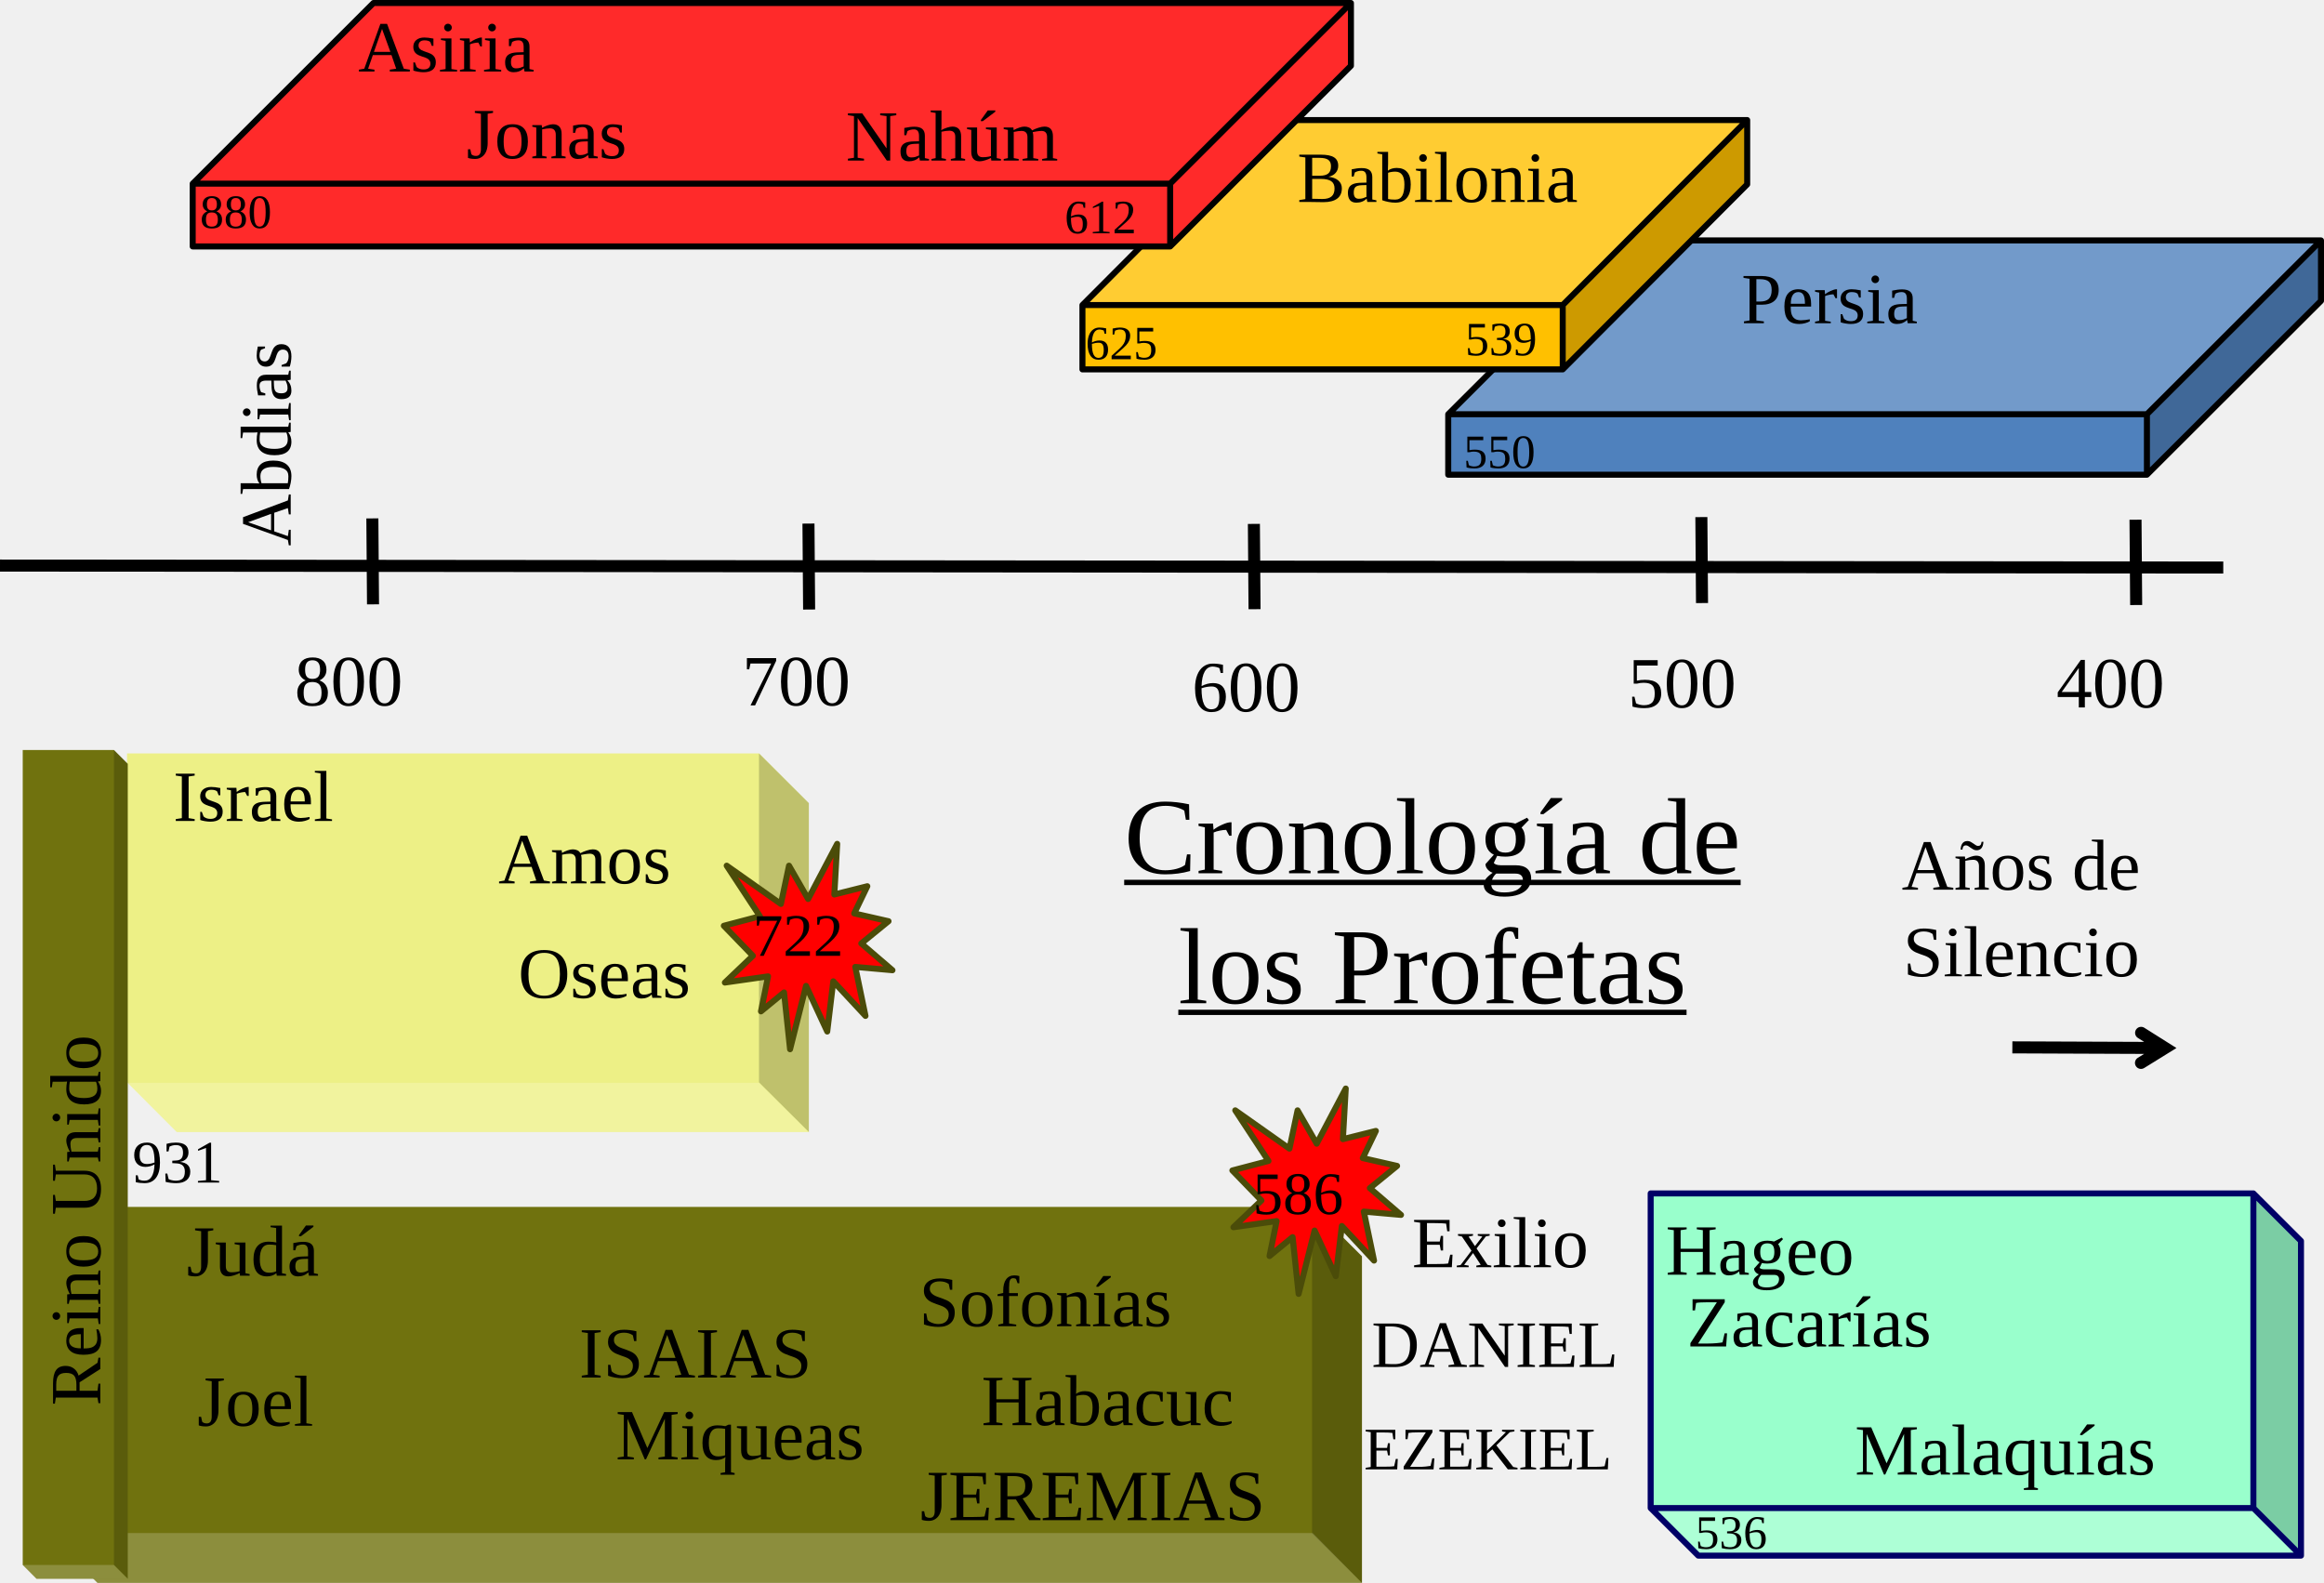
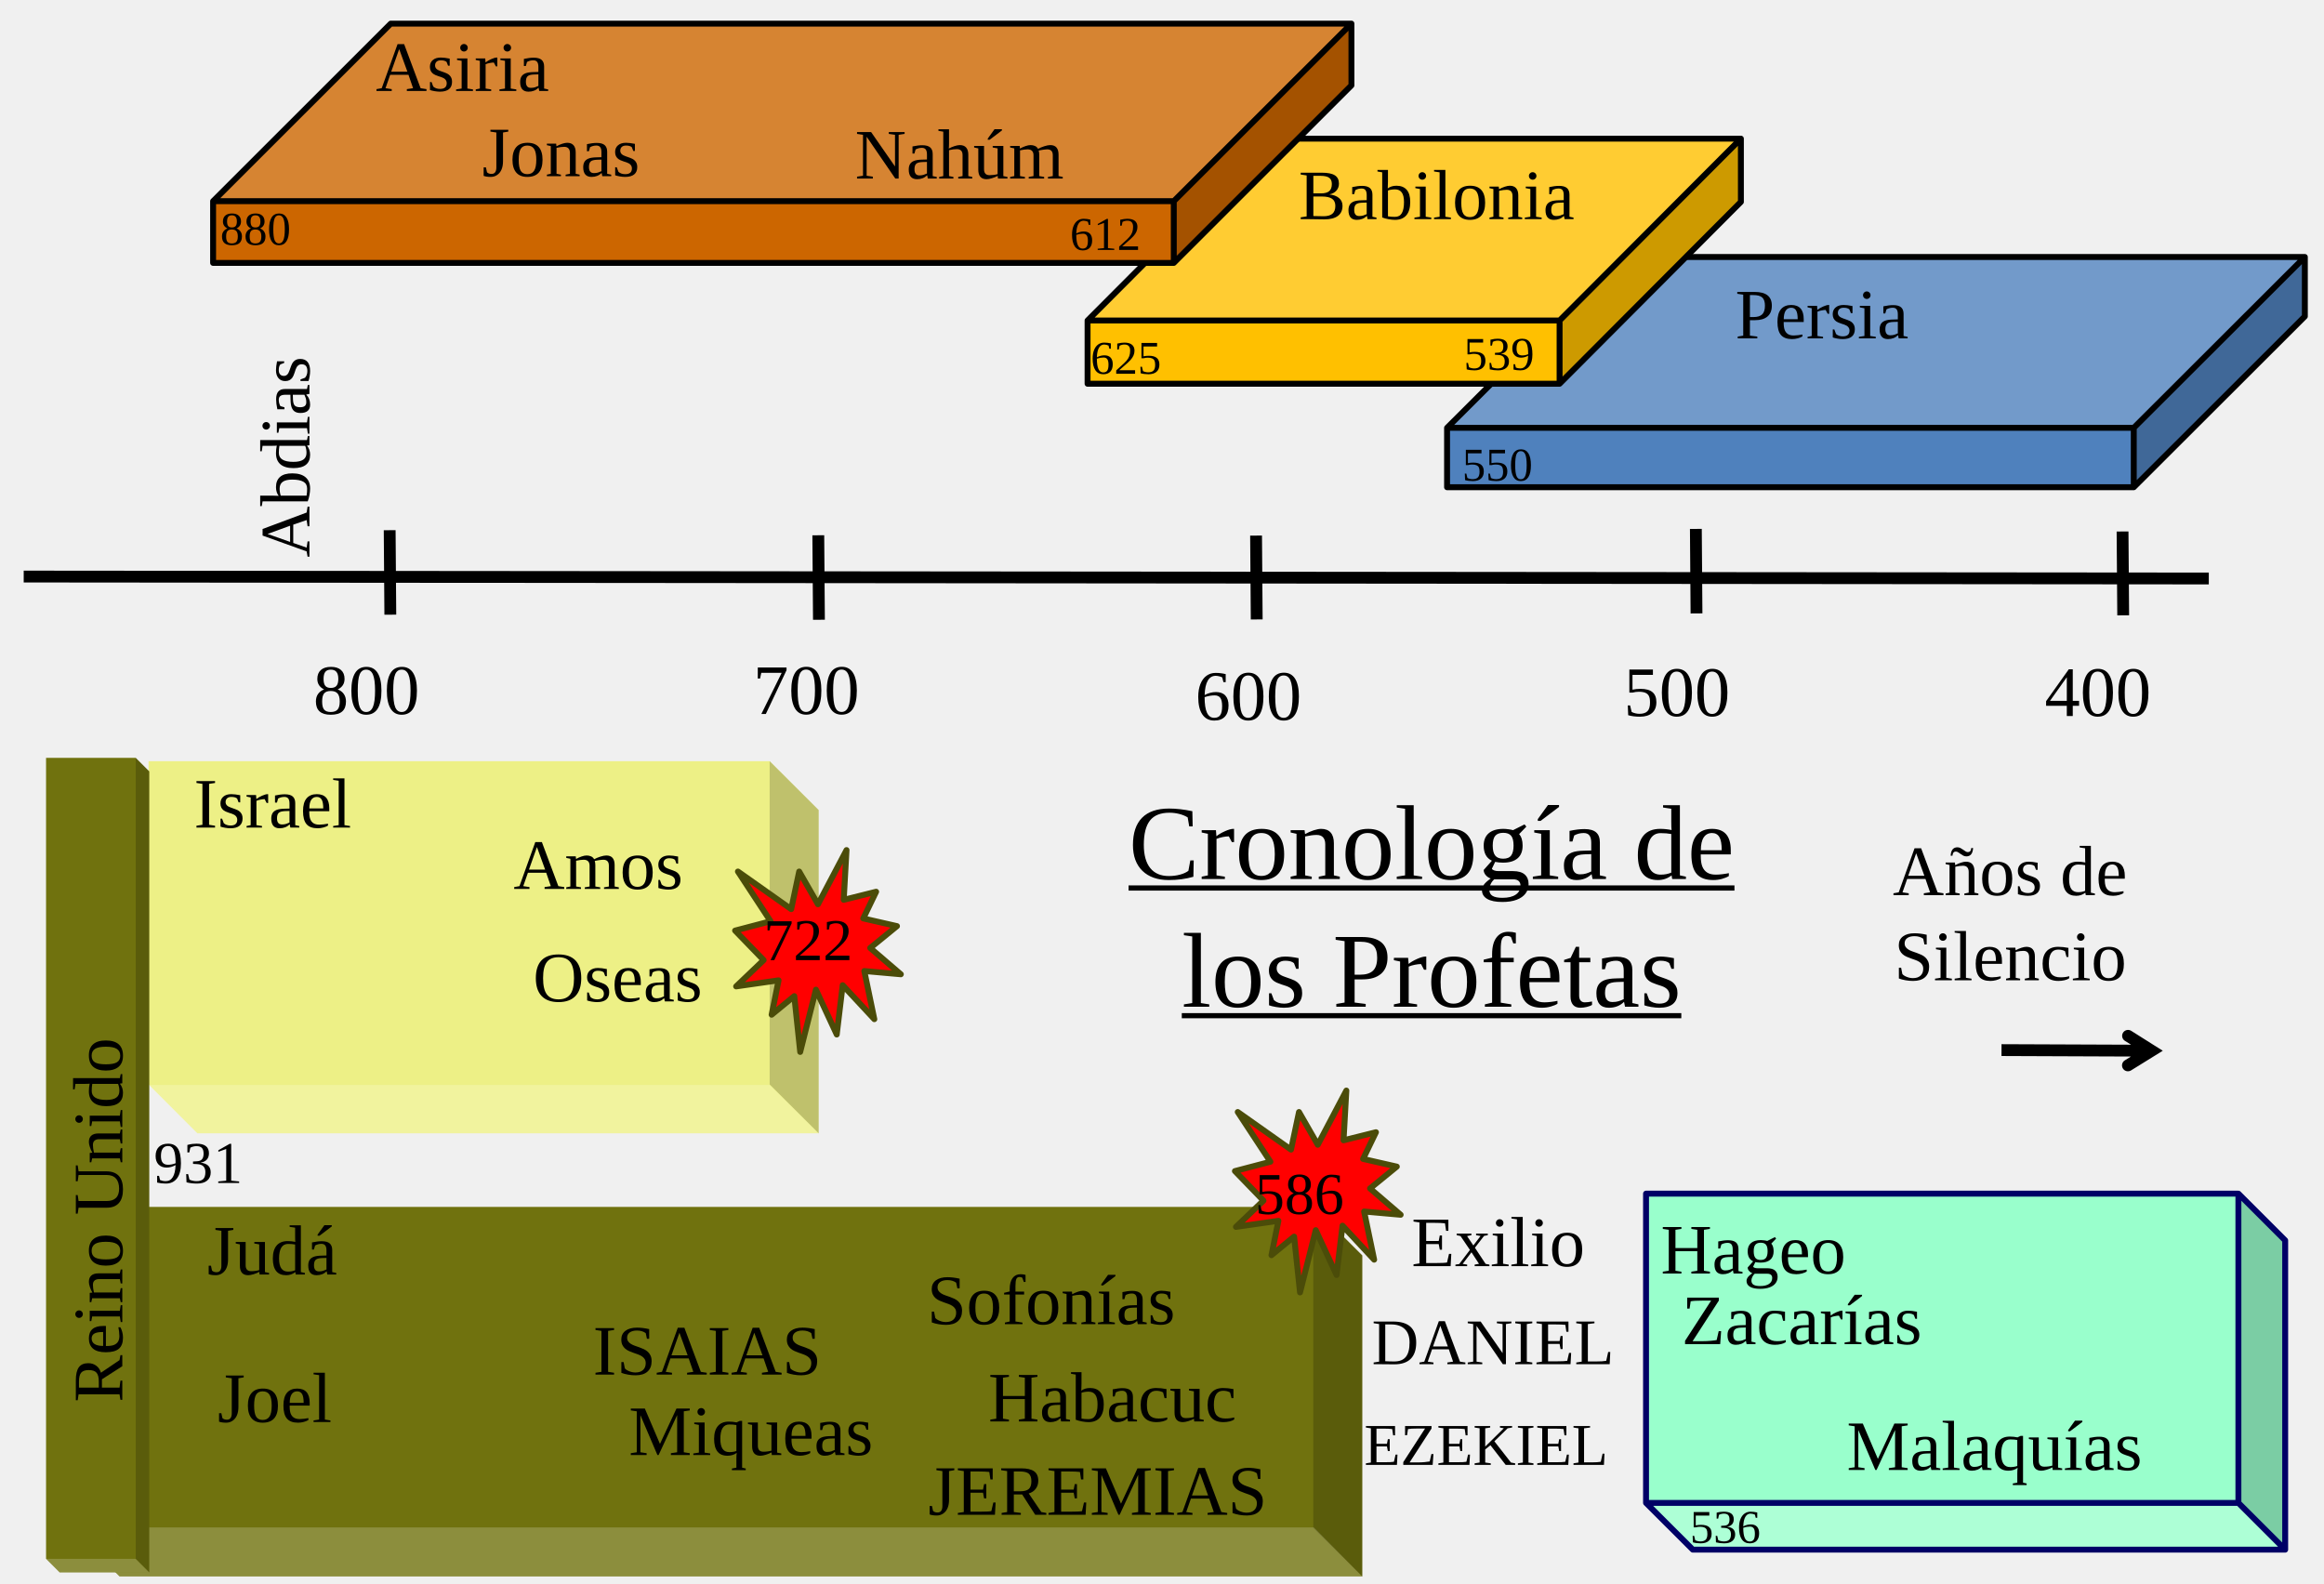
- <svg xmlns="http://www.w3.org/2000/svg" width="1292.65" height="880.5" viewBox="0 0 937.024 638.261" version="1.1" id="svg5" xml:space="preserve">
+ <svg xmlns="http://www.w3.org/2000/svg" width="1315.234" height="896.348" viewBox="0 0 953.394 649.75" version="1.1" id="svg5" xml:space="preserve">
  <defs id="defs2">
    <clipPath id="clip0">
      <rect x="1562" y="1155" width="1183" height="550" id="rect472" />
    </clipPath>
    <clipPath id="clip0-3">
      <rect x="1805" y="1764" width="252" height="202" id="rect494" />
    </clipPath>
    <clipPath id="clip0-8">
      <rect x="1819" y="1691" width="271" height="325" id="rect517" />
    </clipPath>
    <clipPath id="clip0-0">
      <rect x="1049" y="1379" width="252" height="197" id="rect546" />
    </clipPath>
    <clipPath id="clip0-2">
      <rect x="1058" y="1310" width="271" height="330" id="rect569" />
    </clipPath>
    <clipPath id="clip0-4">
      <rect x="3190" y="838" width="22" height="147" id="rect598" />
    </clipPath>
    <clipPath id="clip0-83">
      <rect x="2525" y="829" width="23" height="147" id="rect627" />
    </clipPath>
    <clipPath id="clip0-9">
      <rect x="1860" y="834" width="23" height="146" id="rect656" />
    </clipPath>
    <clipPath id="clip0-05">
      <rect x="1182" y="838" width="23" height="147" id="rect685" />
    </clipPath>
    <clipPath id="clip0-22">
      <rect x="517" y="838" width="28" height="147" id="rect714" />
    </clipPath>
    <clipPath id="clip0-7">
      <rect x="270" y="495" width="238" height="449" id="rect743" />
    </clipPath>
    <clipPath id="clip0-37">
      <rect x="3006" y="1562" width="321" height="138" id="rect766" />
    </clipPath>
    <clipPath id="clip0-90">
      <rect x="2745" y="1251" width="568" height="371" id="rect795" />
    </clipPath>
    <clipPath id="clip0-23">
      <rect x="2708" y="2135" width="596" height="234" id="rect817" />
    </clipPath>
    <clipPath id="clip0-99">
      <rect x="2447" y="1943" width="509" height="238" id="rect840" />
    </clipPath>
    <clipPath id="clip0-70">
      <rect x="2415" y="1824" width="426" height="238" id="rect863" />
    </clipPath>
    <clipPath id="clip0-39">
      <rect x="2497" y="2291" width="202" height="161" id="rect886" />
    </clipPath>
    <clipPath id="clip0-86">
      <rect x="1970" y="2149" width="495" height="197" id="rect909" />
    </clipPath>
    <clipPath id="clip0-5">
      <rect x="1980" y="1989" width="499" height="215" id="rect932" />
    </clipPath>
    <clipPath id="clip0-76">
      <rect x="2039" y="1824" width="403" height="233" id="rect955" />
    </clipPath>
    <clipPath id="clip0-27">
      <rect x="1292" y="2200" width="665" height="238" id="rect978" />
    </clipPath>
    <clipPath id="clip0-03">
      <rect x="1384" y="2057" width="522" height="239" id="rect1001" />
    </clipPath>
    <clipPath id="clip0-999">
      <rect x="1292" y="1911" width="523" height="238" id="rect1024" />
    </clipPath>
    <clipPath id="clip0-1">
      <rect x="1177" y="151" width="463" height="234" id="rect1047" />
    </clipPath>
    <clipPath id="clip0-72">
      <rect x="609" y="151" width="385" height="234" id="rect1070" />
    </clipPath>
    <clipPath id="clip0-36">
      <rect x="774" y="1984" width="495" height="238" id="rect1093" />
    </clipPath>
    <clipPath id="clip0-55">
      <rect x="834" y="2112" width="513" height="239" id="rect1116" />
    </clipPath>
    <clipPath id="clip0-81">
      <rect x="201" y="2057" width="316" height="239" id="rect1139" />
    </clipPath>
    <clipPath id="clip0-47">
      <rect x="682" y="1411" width="404" height="239" id="rect1162" />
    </clipPath>
    <clipPath id="clip0-13">
      <rect x="655" y="1232" width="403" height="239" id="rect1185" />
    </clipPath>
    <clipPath id="clip0-84">
      <rect x="110" y="1718" width="252" height="197" id="rect1208" />
    </clipPath>
    <clipPath id="clip0-80">
      <rect x="2135" y="664" width="202" height="161" id="rect1231" />
    </clipPath>
    <clipPath id="clip0-46">
      <rect x="2135" y="495" width="202" height="160" id="rect1254" />
    </clipPath>
    <clipPath id="clip0-032">
      <rect x="1562" y="495" width="202" height="160" id="rect1277" />
    </clipPath>
    <clipPath id="clip0-6">
      <rect x="1535" y="311" width="202" height="161" id="rect1300" />
    </clipPath>
    <clipPath id="clip0-94">
      <rect x="224" y="293" width="202" height="160" id="rect1323" />
    </clipPath>
    <clipPath id="clip0-137">
      <rect x="2534" y="398" width="408" height="239" id="rect1346" />
    </clipPath>
    <clipPath id="clip0-88">
      <rect x="1865" y="210" width="564" height="239" id="rect1369" />
    </clipPath>
    <clipPath id="clip0-38">
      <rect x="444" y="18" width="408" height="238" id="rect1392" />
    </clipPath>
    <clipPath id="clip0-15">
      <rect x="183" y="1828" width="339" height="239" id="rect1415" />
    </clipPath>
    <clipPath id="clip0-35">
      <rect x="165" y="1150" width="380" height="238" id="rect1438" />
    </clipPath>
    <clipPath id="clip0-43">
      <rect x="-18" y="1540" width="238" height="701" id="rect1461" />
    </clipPath>
    <clipPath id="clip0-65">
      <rect x="3011" y="971" width="302" height="239" id="rect1484" />
    </clipPath>
    <clipPath id="clip0-95">
      <rect x="2355" y="971" width="303" height="239" id="rect1507" />
    </clipPath>
    <clipPath id="clip0-49">
      <rect x="1700" y="971" width="302" height="239" id="rect1530" />
    </clipPath>
    <clipPath id="clip0-17">
      <rect x="1022" y="971" width="302" height="239" id="rect1553" />
    </clipPath>
    <clipPath id="clip0-554">
      <rect x="348" y="971" width="302" height="239" id="rect1576" />
    </clipPath>
    <clipPath id="clip0-18">
      <rect x="2452" y="1842" width="1003" height="568" id="rect1599" />
    </clipPath>
    <clipPath id="clip0-835">
      <rect x="-64" y="889" width="3400" height="23" id="rect1627" />
    </clipPath>
    <clipPath id="clip0-226">
      <rect x="151" y="1177" width="1045" height="578" id="rect1656" />
    </clipPath>
    <clipPath id="clip0-67">
      <rect x="32" y="1865" width="2003" height="577" id="rect1681" />
    </clipPath>
    <clipPath id="clip0-841">
      <rect x="0" y="1177" width="160" height="1265" id="rect1706" />
    </clipPath>
    <clipPath id="clip0-71">
      <rect x="252" y="45" width="1778" height="385" id="rect1731" />
    </clipPath>
    <clipPath id="clip0-87">
      <rect x="1599" y="229" width="1027" height="394" id="rect1759" />
    </clipPath>
    <clipPath id="clip0-877">
      <rect x="2163" y="417" width="1343" height="371" id="rect1787" />
    </clipPath>
  </defs>
-   <g id="layer1" transform="translate(283.3104,241.4201)" style="display:inline">
+   <g id="layer1" transform="translate(293.0359,249.9012)" style="display:inline">
    <g style="overflow:hidden" id="g625" transform="matrix(0.2645833,0,0,0.2645833,-135.557,-33.976)">
      <path d="m 9,6 1,131" stroke="#000000" stroke-width="18.333" stroke-linecap="butt" stroke-linejoin="round" stroke-miterlimit="10" stroke-opacity="1" fill="none" fill-rule="evenodd" id="path603" clip-path="url(#clipPath618)" />
    </g>
    <g style="overflow:hidden" id="g654" transform="matrix(0.2645833,0,0,0.2645833,574.5413,-33.44669)">
      <path d="m 12,6 1,130" stroke="#000000" stroke-width="18.333" stroke-linecap="butt" stroke-linejoin="round" stroke-miterlimit="10" stroke-opacity="1" fill="none" fill-rule="evenodd" id="path632" clip-path="url(#clipPath647)" />
    </g>
    <g style="overflow:hidden" id="g683" transform="matrix(0.2645833,0,0,0.2645833,219.3417,-31.49592)">
      <path d="m 11,5 1,130" stroke="#000000" stroke-width="18.333" stroke-linecap="butt" stroke-linejoin="round" stroke-miterlimit="10" stroke-opacity="1" fill="none" fill-rule="evenodd" id="path661" clip-path="url(#clipPath676)" />
    </g>
    <g style="overflow:hidden" id="g712" transform="matrix(0.2645833,0,0,0.2645833,399.2324,-34.50517)">
      <path d="m 13,6 1,131" stroke="#000000" stroke-width="18.333" stroke-linecap="butt" stroke-linejoin="round" stroke-miterlimit="10" stroke-opacity="1" fill="none" fill-rule="evenodd" id="path690" clip-path="url(#clipPath705)" />
    </g>
    <g style="overflow:hidden" id="g741" transform="matrix(0.2645833,0,0,0.2645833,38.95595,-31.8928)">
      <path d="m 14,6 1,131" stroke="#000000" stroke-width="18.333" stroke-linecap="butt" stroke-linejoin="round" stroke-miterlimit="10" stroke-opacity="1" fill="none" fill-rule="evenodd" id="path719" clip-path="url(#clipPath734)" />
    </g>
    <g style="overflow:hidden" id="g793" transform="matrix(0.2645833,0,0,0.2645833,527.5318,162.6451)" class="fragment" data-fragment-index="11">
      <path d="M 2.04,59.83 234.8,60.76 234.73,79.1 1.96,78.17 Z M 203.08,39.11 252.06,70 202.84,100.49 c -4.31,2.67 -9.96,1.34 -12.62,-2.96 -2.67,-4.31 -1.34,-9.96 2.96,-12.62 L 229.94,62.14 229.88,77.69 193.3,54.62 c -4.28,-2.7 -5.56,-8.36 -2.86,-12.64 2.7,-4.28 8.36,-5.57 12.64,-2.87 z" fill="#000000" fill-rule="nonzero" fill-opacity="1" id="path771" clip-path="url(#clipPath786)" />
    </g>
    <g style="overflow:hidden" id="g1625" transform="matrix(0.2645833,0,0,0.2645833,378.6145,380.9029)" />
    <g style="overflow:hidden" id="g1654" transform="matrix(0.2645833,0,0,0.2645833,-285.6895,-16.28238)">
      <path d="M 3397,14 9,11" stroke="#000000" stroke-width="18.333" stroke-linecap="butt" stroke-linejoin="round" stroke-miterlimit="10" stroke-opacity="1" fill="none" fill-rule="evenodd" id="path1632" clip-path="url(#clipPath1647)" />
    </g>
    <g id="g2011" style="display:inline" transform="translate(-39.64586,33.37268)" class="fragment" data-fragment-index="9">
      <g style="display:inline;overflow:hidden" id="g1813" transform="matrix(0.2645833,0,0,0.2645833,338.7954,-179.8295)">
        <g clip-path="url(#clip0-877)" transform="translate(-2163,-417)" id="g1800">
          <path d="M 2168,688.891 2433.26,424 H 3498 v 92.109 L 3232.74,781 H 2168 Z" fill="#4f81bd" fill-rule="evenodd" fill-opacity="1" id="path1792" />
          <path d="M 3233,688.891 3498,424 v 92.109 L 3233,781 Z" fill="#000000" fill-rule="evenodd" fill-opacity="0.196" id="path1794" />
          <path d="M 2168,689 2433.26,424 H 3498 l -265.26,265 z" fill="#ffffff" fill-rule="evenodd" fill-opacity="0.196" id="path1796" />
          <path d="M 2168.5,689.391 2433.76,424.5 H 3498.5 v 92.109 L 3233.24,781.5 H 2168.5 Z m 0,0 H 3233.24 L 3498.5,424.5 M 3233.24,689.391 V 781.5" stroke="#000000" stroke-width="9.167" stroke-linecap="butt" stroke-linejoin="round" stroke-miterlimit="10" stroke-opacity="1" fill="none" fill-rule="evenodd" id="path1798" />
        </g>
      </g>
      <g style="display:inline;overflow:hidden" id="g1367" transform="matrix(0.2645833,0,0,0.2645833,439.6674,-182.547)">
        <text fill="#000000" fill-opacity="1" font-family="'Times New Roman', 'Times New Roman_MSFontService', sans-serif" font-style="normal" font-variant="normal" font-weight="400" font-stretch="normal" font-size="110px" text-anchor="start" direction="ltr" writing-mode="lr-tb" unicode-bidi="normal" text-decoration="none" id="text1351" style="text-decoration:none;text-decoration-line:none" x="71.05" y="144">Persia</text>
      </g>
      <g style="display:inline;overflow:hidden" id="g1252" transform="matrix(0.2645833,0,0,0.2645833,333.9164,-111.4986)">
        <text fill="#000000" fill-opacity="1" font-family="'Times New Roman', 'Times New Roman_MSFontService', sans-serif" font-style="normal" font-variant="normal" font-weight="400" font-stretch="normal" font-size="73px" text-anchor="start" direction="ltr" writing-mode="lr-tb" unicode-bidi="normal" text-decoration="none" id="text1236" style="text-decoration:none;text-decoration-line:none" x="47.24" y="96">550</text>
      </g>
    </g>
    <g id="g2040" style="display:inline" transform="translate(-39.64586,33.37268)" class="fragment" data-fragment-index="2">
      <g style="display:inline;overflow:hidden" id="g1679" transform="matrix(0.2645833,0,0,0.2645833,-193.5012,28.73447)">
        <g clip-path="url(#clip0-226)" transform="translate(-151,-1177)" id="g1667">
          <path d="M 0,75.758 75.76,0 H 1039 V 501.242 L 963.239,577 H 0 Z" fill="#edf086" fill-rule="evenodd" fill-opacity="1" transform="matrix(1,0,0,-1,155,1755)" id="path1661" />
          <path d="M 0,75.758 76,0 V 501.242 L 0,577 Z" fill="#000000" fill-rule="evenodd" fill-opacity="0.196" transform="matrix(1,0,0,-1,1118,1755)" id="path1663" />
          <path d="M 0,75 75.76,0 H 1039 l -75.761,75 z" fill="#ffffff" fill-rule="evenodd" fill-opacity="0.196" transform="matrix(1,0,0,-1,155,1755)" id="path1665" />
        </g>
      </g>
      <g style="overflow:hidden" id="g1183" transform="matrix(0.2645833,0,0,0.2645833,-53.64859,89.45214)">
        <text fill="#000000" fill-opacity="1" font-family="'Times New Roman', 'Times New Roman_MSFontService', sans-serif" font-style="normal" font-variant="normal" font-weight="400" font-stretch="normal" font-size="110px" text-anchor="start" direction="ltr" writing-mode="lr-tb" unicode-bidi="normal" text-decoration="none" id="text1167" style="text-decoration:none;text-decoration-line:none" x="71.386" y="144">Oseas</text>
      </g>
      <g style="overflow:hidden" id="g1206" transform="matrix(0.2645833,0,0,0.2645833,-61.33036,43.29857)">
        <text fill="#000000" fill-opacity="1" font-family="'Times New Roman', 'Times New Roman_MSFontService', sans-serif" font-style="normal" font-variant="normal" font-weight="400" font-stretch="normal" font-size="110px" text-anchor="start" direction="ltr" writing-mode="lr-tb" unicode-bidi="normal" text-decoration="none" id="text1190" style="text-decoration:none;text-decoration-line:none" x="70.312" y="144">Amos</text>
      </g>
      <g style="overflow:hidden" id="g1459" transform="matrix(0.2645833,0,0,0.2645833,-192.1849,18.13702)">
        <text fill="#000000" fill-opacity="1" font-family="'Times New Roman', 'Times New Roman_MSFontService', sans-serif" font-style="normal" font-variant="normal" font-weight="400" font-stretch="normal" font-size="110px" text-anchor="start" direction="ltr" writing-mode="lr-tb" unicode-bidi="normal" text-decoration="none" id="text1443" style="text-decoration:none;text-decoration-line:none" x="69.323" y="144">Israel</text>
      </g>
    </g>
    <g id="g2086" style="display:inline" transform="translate(-39.64586,33.37268)" class="fragment" data-fragment-index="3">
      <g style="display:inline;overflow:hidden" id="g1704" transform="matrix(0.2645833,0,0,0.2645833,-224.4926,211.0686)">
        <g clip-path="url(#clip0-67)" transform="translate(-32,-1865)" id="g1692">
          <path d="M 0,75.233 75.168,0 H 2002 V 497.767 L 1926.83,573 H 0 Z" fill="#70720e" fill-rule="evenodd" fill-opacity="1" transform="matrix(1,0,0,-1,33,2441)" id="path1686" />
          <path d="M 0,75.233 76,0 V 497.767 L 0,573 Z" fill="#000000" fill-rule="evenodd" fill-opacity="0.196" transform="matrix(1,0,0,-1,1959,2441)" id="path1688" />
          <path d="M 0,76 75.168,0 H 2002 l -75.17,76 z" fill="#ffffff" fill-rule="evenodd" fill-opacity="0.196" transform="matrix(1,0,0,-1,33,2441)" id="path1690" />
        </g>
      </g>
      <g style="overflow:hidden" id="g999" transform="matrix(0.2645833,0,0,0.2645833,109.3687,300.5992)">
        <text fill="#000000" fill-opacity="1" font-family="'Times New Roman', 'Times New Roman_MSFontService', sans-serif" font-style="normal" font-variant="normal" font-weight="400" font-stretch="normal" font-size="110px" text-anchor="start" direction="ltr" writing-mode="lr-tb" unicode-bidi="normal" text-decoration="none" id="text983" style="text-decoration:none;text-decoration-line:none" x="68.1" y="142">JEREMIAS</text>
      </g>
      <g style="overflow:hidden" id="g1022" transform="matrix(0.2645833,0,0,0.2645833,133.8056,262.0299)">
        <text fill="#000000" fill-opacity="1" font-family="'Times New Roman', 'Times New Roman_MSFontService', sans-serif" font-style="normal" font-variant="normal" font-weight="400" font-stretch="normal" font-size="110px" text-anchor="start" direction="ltr" writing-mode="lr-tb" unicode-bidi="normal" text-decoration="none" id="text1006" style="text-decoration:none;text-decoration-line:none" x="68.92" y="143">Habacuc</text>
      </g>
      <g style="overflow:hidden" id="g1045" transform="matrix(0.2645833,0,0,0.2645833,108.8777,222.3914)">
        <text fill="#000000" fill-opacity="1" font-family="'Times New Roman', 'Times New Roman_MSFontService', sans-serif" font-style="normal" font-variant="normal" font-weight="400" font-stretch="normal" font-size="110px" text-anchor="start" direction="ltr" writing-mode="lr-tb" unicode-bidi="normal" text-decoration="none" id="text1029" style="text-decoration:none;text-decoration-line:none" x="68.1" y="142">Sofonías</text>
      </g>
      <g style="overflow:hidden" id="g1114" transform="matrix(0.2645833,0,0,0.2645833,-28.94541,242.5558)">
        <text fill="#000000" fill-opacity="1" font-family="'Times New Roman', 'Times New Roman_MSFontService', sans-serif" font-style="normal" font-variant="normal" font-weight="400" font-stretch="normal" font-size="110px" text-anchor="start" direction="ltr" writing-mode="lr-tb" unicode-bidi="normal" text-decoration="none" id="text1098" style="text-decoration:none;text-decoration-line:none" x="71.052" y="144">ISAIAS</text>
      </g>
      <g style="overflow:hidden" id="g1137" transform="matrix(0.2645833,0,0,0.2645833,-13.23025,275.5514)">
        <text fill="#000000" fill-opacity="1" font-family="'Times New Roman', 'Times New Roman_MSFontService', sans-serif" font-style="normal" font-variant="normal" font-weight="400" font-stretch="normal" font-size="110px" text-anchor="start" direction="ltr" writing-mode="lr-tb" unicode-bidi="normal" text-decoration="none" id="text1121" style="text-decoration:none;text-decoration-line:none" x="67.198" y="144">Miqueas</text>
      </g>
      <g style="overflow:hidden" id="g1160" transform="matrix(0.2645833,0,0,0.2645833,-182.8039,261.9969)">
        <text fill="#000000" fill-opacity="1" font-family="'Times New Roman', 'Times New Roman_MSFontService', sans-serif" font-style="normal" font-variant="normal" font-weight="400" font-stretch="normal" font-size="110px" text-anchor="start" direction="ltr" writing-mode="lr-tb" unicode-bidi="normal" text-decoration="none" id="text1144" style="text-decoration:none;text-decoration-line:none" x="70.562" y="144">Joel</text>
      </g>
      <g style="overflow:hidden" id="g1436" transform="matrix(0.2645833,0,0,0.2645833,-186.3664,202.0214)">
        <text fill="#000000" fill-opacity="1" font-family="'Times New Roman', 'Times New Roman_MSFontService', sans-serif" font-style="normal" font-variant="normal" font-weight="400" font-stretch="normal" font-size="110px" text-anchor="start" direction="ltr" writing-mode="lr-tb" unicode-bidi="normal" text-decoration="none" id="text1420" style="text-decoration:none;text-decoration-line:none" x="67.937" y="142">Judá</text>
      </g>
    </g>
  </g>
-   <g id="layer2" style="display:inline" transform="translate(243.6645,274.7928)">
+   <g id="layer2" style="display:inline" transform="translate(253.3901,283.2739)">
    <g style="overflow:hidden" id="g492" transform="matrix(0.2645833,0,0,0.2645833,182.8288,21.24552)">
      <g clip-path="url(#clip0)" transform="translate(-1562,-1155)" id="g481">
        <text fill="#000000" fill-opacity="1" font-family="'Times New Roman', 'Times New Roman_MSFontService', sans-serif" font-style="normal" font-variant="normal" font-weight="400" font-stretch="normal" font-size="165px" text-anchor="start" direction="ltr" writing-mode="lr-tb" unicode-bidi="normal" text-decoration="underline" transform="translate(1663.18,1367)" id="text477" style="text-decoration:underline;text-decoration-line:underline">Cronología de</text>
        <text fill="#000000" fill-opacity="1" font-family="'Times New Roman', 'Times New Roman_MSFontService', sans-serif" font-style="normal" font-variant="normal" font-weight="400" font-stretch="normal" font-size="165px" text-anchor="start" direction="ltr" writing-mode="lr-tb" unicode-bidi="normal" text-decoration="underline" transform="translate(1745.68,1565)" id="text479" style="text-decoration:underline;text-decoration-line:underline">los Profetas</text>
      </g>
    </g>
    <g id="g2114" class="fragment" data-fragment-index="7">
      <g style="display:inline;overflow:hidden" id="g544" transform="matrix(0.2645833,0,0,0.2645833,251.4988,162.1432)">
        <path d="m 135,91.55 44.28,-84.05 -4.36,77.16 50.27,-12.57 -19.97,41.41 52.3,11.91 -41.53,33.88 47.51,40.79 -56.67,-5.04 15.56,74.67 -49.08,-52.72 -9.2,76.51 -32.3,-69.58 L 107.46,320.5 98.29,233.95 63.16,262.78 73.93,209.46 8.11,218.88 50.79,178.13 6.5,132.34 61.55,117.88 10.9,40.76 93.5,99.08 105.87,40.76 Z" stroke="#4b4c09" stroke-width="9.167" stroke-linecap="butt" stroke-linejoin="round" stroke-miterlimit="10" stroke-opacity="1" fill="#ff0000" fill-rule="evenodd" fill-opacity="1" id="path522" clip-path="url(#clipPath537)" />
      </g>
      <g style="overflow:hidden" id="g515" transform="matrix(0.2645833,0,0,0.2645833,245.7619,182.7275)">
        <text fill="#000000" fill-opacity="1" font-family="'Times New Roman', 'Times New Roman_MSFontService', sans-serif" font-style="normal" font-variant="normal" font-weight="400" font-stretch="normal" font-size="92px" text-anchor="start" direction="ltr" writing-mode="lr-tb" unicode-bidi="normal" text-decoration="none" id="text499" style="text-decoration:none;text-decoration-line:none" x="59.27" y="121">586</text>
      </g>
    </g>
    <g id="g2060" class="fragment" data-fragment-index="5">
      <g style="display:inline;overflow:hidden" id="g596" transform="matrix(0.2645833,0,0,0.2645833,45.92363,62.95305)">
        <path d="m 137,93.55 44.28,-84.05 -4.36,77.16 50.27,-12.57 -19.97,41.41 52.3,11.91 -41.53,33.88 47.51,40.79 -56.67,-5.04 15.56,74.67 -49.08,-52.72 -9.2,76.51 -32.3,-69.58 -24.35,96.58 -9.17,-86.55 -35.13,28.83 10.77,-53.32 -65.82,9.42 L 52.79,180.13 8.5,134.34 63.55,119.88 12.9,42.76 95.5,101.08 107.87,42.76 Z" stroke="#4b4c09" stroke-width="9.167" stroke-linecap="butt" stroke-linejoin="round" stroke-miterlimit="10" stroke-opacity="1" fill="#ff0000" fill-rule="evenodd" fill-opacity="1" id="path574" clip-path="url(#clipPath589)" />
      </g>
      <g style="overflow:hidden" id="g567" transform="matrix(0.2645833,0,0,0.2645833,44.88117,79.12703)">
        <text fill="#000000" fill-opacity="1" font-family="'Times New Roman', 'Times New Roman_MSFontService', sans-serif" font-style="normal" font-variant="normal" font-weight="400" font-stretch="normal" font-size="92px" text-anchor="start" direction="ltr" writing-mode="lr-tb" unicode-bidi="normal" text-decoration="none" id="text551" style="text-decoration:none;text-decoration-line:none" x="56.73" y="119">722</text>
      </g>
    </g>
    <g style="overflow:hidden" id="g815" transform="matrix(0.2645833,0,0,0.2645833,495.4719,46.10744)" class="fragment" data-fragment-index="11">
      <g clip-path="url(#clip0-90)" transform="translate(-2745,-1251)" id="g804">
        <text fill="#000000" fill-opacity="1" font-family="'Times New Roman', 'Times New Roman_MSFontService', sans-serif" font-style="normal" font-variant="normal" font-weight="400" font-stretch="normal" font-size="110px" text-anchor="start" direction="ltr" writing-mode="lr-tb" unicode-bidi="normal" text-decoration="none" transform="translate(2849.4,1394)" id="text800" style="text-decoration:none;text-decoration-line:none">Años de</text>
        <text fill="#000000" fill-opacity="1" font-family="'Times New Roman', 'Times New Roman_MSFontService', sans-serif" font-style="normal" font-variant="normal" font-weight="400" font-stretch="normal" font-size="110px" text-anchor="start" direction="ltr" writing-mode="lr-tb" unicode-bidi="normal" text-decoration="none" transform="translate(2851.42,1526)" id="text802" style="text-decoration:none;text-decoration-line:none">Silencio</text>
      </g>
    </g>
    <g id="g2122" class="fragment" data-fragment-index="8">
      <g style="overflow:hidden" id="g930" transform="matrix(0.2645833,0,0,0.2645833,290.723,286.4619)">
        <text fill="#000000" fill-opacity="1" font-family="'Times New Roman', 'Times New Roman_MSFontService', sans-serif" font-style="normal" font-variant="normal" font-weight="400" font-stretch="normal" font-size="92px" text-anchor="start" direction="ltr" writing-mode="lr-tb" unicode-bidi="normal" text-decoration="none" id="text914" style="text-decoration:none;text-decoration-line:none" x="58.7" y="118">EZEKIEL</text>
      </g>
      <g style="overflow:hidden" id="g953" transform="matrix(0.2645833,0,0,0.2645833,293.1447,241.9882)">
        <text fill="#000000" fill-opacity="1" font-family="'Times New Roman', 'Times New Roman_MSFontService', sans-serif" font-style="normal" font-variant="normal" font-weight="400" font-stretch="normal" font-size="101px" text-anchor="start" direction="ltr" writing-mode="lr-tb" unicode-bidi="normal" text-decoration="none" id="text937" style="text-decoration:none;text-decoration-line:none" x="61.3" y="130">DANIEL</text>
      </g>
      <g style="overflow:hidden" id="g976" transform="matrix(0.2645833,0,0,0.2645833,307.6131,198.8622)">
        <text fill="#000000" fill-opacity="1" font-family="'Times New Roman', 'Times New Roman_MSFontService', sans-serif" font-style="normal" font-variant="normal" font-weight="400" font-stretch="normal" font-size="110px" text-anchor="start" direction="ltr" writing-mode="lr-tb" unicode-bidi="normal" text-decoration="none" id="text960" style="text-decoration:none;text-decoration-line:none" x="68.19" y="141">Exilio</text>
      </g>
    </g>
    <g id="g2179" class="fragment" data-fragment-index="1">
      <g style="overflow:hidden" id="g1229" transform="matrix(0.2645833,0,0,0.2645833,-205.9515,170.292)">
        <text fill="#000000" fill-opacity="1" font-family="'Times New Roman', 'Times New Roman_MSFontService', sans-serif" font-style="normal" font-variant="normal" font-weight="400" font-stretch="normal" font-size="92px" text-anchor="start" direction="ltr" writing-mode="lr-tb" unicode-bidi="normal" text-decoration="none" id="text1213" style="text-decoration:none;text-decoration-line:none" x="59.011" y="120">931</text>
      </g>
    </g>
    <g id="g1979" class="fragment" data-fragment-index="6">
      <g style="display:inline;overflow:hidden" id="g1785" transform="matrix(0.2645833,0,0,0.2645833,191.0499,-227.8436)">
        <g clip-path="url(#clip0-87)" transform="translate(-1599,-229)" id="g1772">
          <path d="M 1605,515.956 1886.11,234 H 2618 v 98.044 L 2336.89,614 H 1605 Z" fill="#ffc000" fill-rule="evenodd" fill-opacity="1" id="path1764" />
          <path d="M 2336,515.956 2618,234 v 98.044 L 2336,614 Z" fill="#000000" fill-rule="evenodd" fill-opacity="0.196" id="path1766" />
          <path d="M 1605,515 1886.11,234 H 2618 l -281.11,281 z" fill="#ffffff" fill-rule="evenodd" fill-opacity="0.196" id="path1768" />
          <path d="M 1605.5,516.457 1886.61,234.5 h 731.89 v 98.044 L 2337.39,614.5 H 1605.5 Z m 0,0 h 731.89 L 2618.5,234.5 M 2337.39,516.457 V 614.5" stroke="#000000" stroke-width="9.167" stroke-linecap="butt" stroke-linejoin="round" stroke-miterlimit="10" stroke-opacity="1" fill="none" fill-rule="evenodd" id="path1770" />
        </g>
      </g>
      <g style="overflow:hidden" id="g1275" transform="matrix(0.2645833,0,0,0.2645833,334.5871,-156.6612)">
        <text fill="#000000" fill-opacity="1" font-family="'Times New Roman', 'Times New Roman_MSFontService', sans-serif" font-style="normal" font-variant="normal" font-weight="400" font-stretch="normal" font-size="73px" text-anchor="start" direction="ltr" writing-mode="lr-tb" unicode-bidi="normal" text-decoration="none" id="text1259" style="text-decoration:none;text-decoration-line:none" x="47.24" y="95">539</text>
      </g>
      <g style="overflow:hidden" id="g1298" transform="matrix(0.2645833,0,0,0.2645833,181.8023,-155.0673)">
        <text fill="#000000" fill-opacity="1" font-family="'Times New Roman', 'Times New Roman_MSFontService', sans-serif" font-style="normal" font-variant="normal" font-weight="400" font-stretch="normal" font-size="73px" text-anchor="start" direction="ltr" writing-mode="lr-tb" unicode-bidi="normal" text-decoration="none" id="text1282" style="text-decoration:none;text-decoration-line:none" x="46.18" y="95">625</text>
      </g>
      <g style="overflow:hidden" id="g1390" transform="matrix(0.2645833,0,0,0.2645833,261.0663,-231.4647)">
        <text fill="#000000" fill-opacity="1" font-family="'Times New Roman', 'Times New Roman_MSFontService', sans-serif" font-style="normal" font-variant="normal" font-weight="400" font-stretch="normal" font-size="110px" text-anchor="start" direction="ltr" writing-mode="lr-tb" unicode-bidi="normal" text-decoration="none" id="text1374" style="text-decoration:none;text-decoration-line:none" x="69.17" y="144">Babilonia</text>
      </g>
    </g>
-     <g style="overflow:hidden" id="g764" transform="matrix(0.2645833,0,0,0.2645833,305.4571,-63.39119)">
-       <text fill="#000000" fill-opacity="1" font-family="'Times New Roman', 'Times New Roman_MSFontService', sans-serif" font-style="normal" font-variant="normal" font-weight="400" font-stretch="normal" font-size="110px" text-anchor="start" direction="ltr" writing-mode="lr-tb" unicode-bidi="normal" text-decoration="none" transform="rotate(-90)" id="text748" style="text-decoration:none;text-decoration-line:none" x="-33.156" y="-1632.427">Abdias</text>
-     </g>
-     <g style="display:inline;overflow:hidden;fill:#ff2a2a" id="g1757" transform="matrix(0.2645833,0,0,0.2645833,-167.688,-275.8291)">
-       <g clip-path="url(#clip0-71)" transform="translate(-252,-45)" id="g1744" style="fill:#ff2a2a">
-         <path d="M 258,328.278 533.455,53 H 2023 V 148.721 L 1747.55,424 H 258 Z" fill="#cc6600" fill-rule="evenodd" fill-opacity="1" id="path1736" style="fill:#ff2a2a" />
-         <path d="M 1747,328.278 2023,53 V 148.721 L 1747,424 Z" fill="#000000" fill-rule="evenodd" fill-opacity="0.196" id="path1738" style="fill:#ff2a2a" />
-         <path d="M 258,328 533.455,53 H 2023 L 1747.55,328 Z" fill="#ffffff" fill-rule="evenodd" fill-opacity="0.196" id="path1740" style="fill:#ff2a2a" />
-         <path d="M 258.5,328.779 533.954,53.5 H 2023.5 V 149.222 L 1748.05,424.5 H 258.5 Z m 0,0 H 1748.05 L 2023.5,53.5 M 1748.05,328.779 V 424.5" stroke="#000000" stroke-width="9.167" stroke-linecap="butt" stroke-linejoin="round" stroke-miterlimit="10" stroke-opacity="1" fill="none" fill-rule="evenodd" id="path1742" style="fill:#ff2a2a" />
-       </g>
-     </g>
-     <g style="overflow:hidden" id="g1068" transform="matrix(0.2645833,0,0,0.2645833,78.93088,-247.6102)">
-       <text fill="#000000" fill-opacity="1" font-family="'Times New Roman', 'Times New Roman_MSFontService', sans-serif" font-style="normal" font-variant="normal" font-weight="400" font-stretch="normal" font-size="110px" text-anchor="start" direction="ltr" writing-mode="lr-tb" unicode-bidi="normal" text-decoration="none" id="text1052" style="text-decoration:none;text-decoration-line:none" x="69.67" y="142">Nahúm</text>
-     </g>
-     <g style="overflow:hidden" id="g1091" transform="matrix(0.2645833,0,0,0.2645833,-74.3879,-248.5549)">
-       <text fill="#000000" fill-opacity="1" font-family="'Times New Roman', 'Times New Roman_MSFontService', sans-serif" font-style="normal" font-variant="normal" font-weight="400" font-stretch="normal" font-size="110px" text-anchor="start" direction="ltr" writing-mode="lr-tb" unicode-bidi="normal" text-decoration="none" id="text1075" style="text-decoration:none;text-decoration-line:none" x="71.052" y="142">Jonas</text>
-     </g>
-     <g style="overflow:hidden" id="g1321" transform="matrix(0.2645833,0,0,0.2645833,173.6369,-205.8683)">
-       <text fill="#000000" fill-opacity="1" font-family="'Times New Roman', 'Times New Roman_MSFontService', sans-serif" font-style="normal" font-variant="normal" font-weight="400" font-stretch="normal" font-size="73px" text-anchor="start" direction="ltr" writing-mode="lr-tb" unicode-bidi="normal" text-decoration="none" id="text1305" style="text-decoration:none;text-decoration-line:none" x="45.1" y="95">612</text>
-     </g>
-     <g style="overflow:hidden" id="g1344" transform="matrix(0.2645833,0,0,0.2645833,-175.6409,-208.5142)">
-       <text fill="#000000" fill-opacity="1" font-family="'Times New Roman', 'Times New Roman_MSFontService', sans-serif" font-style="normal" font-variant="normal" font-weight="400" font-stretch="normal" font-size="73px" text-anchor="start" direction="ltr" writing-mode="lr-tb" unicode-bidi="normal" text-decoration="none" id="text1328" style="text-decoration:none;text-decoration-line:none" x="47.562" y="97">880</text>
-     </g>
-     <g style="overflow:hidden" id="g1413" transform="matrix(0.2645833,0,0,0.2645833,-117.7316,-284.0542)">
-       <text fill="#000000" fill-opacity="1" font-family="'Times New Roman', 'Times New Roman_MSFontService', sans-serif" font-style="normal" font-variant="normal" font-weight="400" font-stretch="normal" font-size="110px" text-anchor="start" direction="ltr" writing-mode="lr-tb" unicode-bidi="normal" text-decoration="none" id="text1397" style="text-decoration:none;text-decoration-line:none" x="69.906" y="144">Asiria</text>
+     <g id="g2163" class="fragment" data-fragment-index="4">
+       <g style="overflow:hidden" id="g764" transform="matrix(0.2645833,0,0,0.2645833,305.4571,-63.39119)">
+         <text fill="#000000" fill-opacity="1" font-family="'Times New Roman', 'Times New Roman_MSFontService', sans-serif" font-style="normal" font-variant="normal" font-weight="400" font-stretch="normal" font-size="110px" text-anchor="start" direction="ltr" writing-mode="lr-tb" unicode-bidi="normal" text-decoration="none" transform="rotate(-90)" id="text748" style="text-decoration:none;text-decoration-line:none" x="-33.156" y="-1632.427">Abdias</text>
+       </g>
+       <g id="g1959">
+         <g style="display:inline;overflow:hidden" id="g1757" transform="matrix(0.2645833,0,0,0.2645833,-167.688,-275.8291)">
+           <g clip-path="url(#clip0-71)" transform="translate(-252,-45)" id="g1744">
+             <path d="M 258,328.278 533.455,53 H 2023 V 148.721 L 1747.55,424 H 258 Z" fill="#cc6600" fill-rule="evenodd" fill-opacity="1" id="path1736" />
+             <path d="M 1747,328.278 2023,53 V 148.721 L 1747,424 Z" fill="#000000" fill-rule="evenodd" fill-opacity="0.196" id="path1738" />
+             <path d="M 258,328 533.455,53 H 2023 L 1747.55,328 Z" fill="#ffffff" fill-rule="evenodd" fill-opacity="0.196" id="path1740" />
+             <path d="M 258.5,328.779 533.954,53.5 H 2023.5 V 149.222 L 1748.05,424.5 H 258.5 Z m 0,0 H 1748.05 L 2023.5,53.5 M 1748.05,328.779 V 424.5" stroke="#000000" stroke-width="9.167" stroke-linecap="butt" stroke-linejoin="round" stroke-miterlimit="10" stroke-opacity="1" fill="none" fill-rule="evenodd" id="path1742" />
+           </g>
+         </g>
+         <g style="overflow:hidden" id="g1068" transform="matrix(0.2645833,0,0,0.2645833,78.93088,-247.6102)">
+           <text fill="#000000" fill-opacity="1" font-family="'Times New Roman', 'Times New Roman_MSFontService', sans-serif" font-style="normal" font-variant="normal" font-weight="400" font-stretch="normal" font-size="110px" text-anchor="start" direction="ltr" writing-mode="lr-tb" unicode-bidi="normal" text-decoration="none" id="text1052" style="text-decoration:none;text-decoration-line:none" x="69.67" y="142">Nahúm</text>
+         </g>
+         <g style="overflow:hidden" id="g1091" transform="matrix(0.2645833,0,0,0.2645833,-74.3879,-248.5549)">
+           <text fill="#000000" fill-opacity="1" font-family="'Times New Roman', 'Times New Roman_MSFontService', sans-serif" font-style="normal" font-variant="normal" font-weight="400" font-stretch="normal" font-size="110px" text-anchor="start" direction="ltr" writing-mode="lr-tb" unicode-bidi="normal" text-decoration="none" id="text1075" style="text-decoration:none;text-decoration-line:none" x="71.052" y="142">Jonas</text>
+         </g>
+         <g style="overflow:hidden" id="g1321" transform="matrix(0.2645833,0,0,0.2645833,173.6369,-205.8683)">
+           <text fill="#000000" fill-opacity="1" font-family="'Times New Roman', 'Times New Roman_MSFontService', sans-serif" font-style="normal" font-variant="normal" font-weight="400" font-stretch="normal" font-size="73px" text-anchor="start" direction="ltr" writing-mode="lr-tb" unicode-bidi="normal" text-decoration="none" id="text1305" style="text-decoration:none;text-decoration-line:none" x="45.1" y="95">612</text>
+         </g>
+         <g style="overflow:hidden" id="g1344" transform="matrix(0.2645833,0,0,0.2645833,-175.6409,-208.5142)">
+           <text fill="#000000" fill-opacity="1" font-family="'Times New Roman', 'Times New Roman_MSFontService', sans-serif" font-style="normal" font-variant="normal" font-weight="400" font-stretch="normal" font-size="73px" text-anchor="start" direction="ltr" writing-mode="lr-tb" unicode-bidi="normal" text-decoration="none" id="text1328" style="text-decoration:none;text-decoration-line:none" x="47.562" y="97">880</text>
+         </g>
+         <g style="overflow:hidden" id="g1413" transform="matrix(0.2645833,0,0,0.2645833,-117.7316,-284.0542)">
+           <text fill="#000000" fill-opacity="1" font-family="'Times New Roman', 'Times New Roman_MSFontService', sans-serif" font-style="normal" font-variant="normal" font-weight="400" font-stretch="normal" font-size="110px" text-anchor="start" direction="ltr" writing-mode="lr-tb" unicode-bidi="normal" text-decoration="none" id="text1397" style="text-decoration:none;text-decoration-line:none" x="69.906" y="144">Asiria</text>
+         </g>
+       </g>
    </g>
    <g id="g2175">
      <g clip-path="url(#clip0-841)" transform="matrix(0.2645833,0,0,0.2645833,-234.4987,-284.052)" id="g1717" style="display:inline">
        <path d="M 0,21.05 21.007,0 H 160 V 1241.95 L 138.992,1263 H 0 Z" fill="#70720e" fill-rule="evenodd" fill-opacity="1" transform="matrix(1,0,0,-1,0,2441)" id="path1711" />
        <path d="M 0,21.05 21,0 V 1241.95 L 0,1263 Z" fill="#000000" fill-rule="evenodd" fill-opacity="0.196" transform="matrix(1,0,0,-1,139,2441)" id="path1713" />
        <path d="M 0,21 21.007,0 H 160 l -21.008,21 z" fill="#ffffff" fill-rule="evenodd" fill-opacity="0.196" transform="matrix(1,0,0,-1,0,2441)" id="path1715" />
      </g>
      <g style="overflow:hidden" id="g1482" transform="matrix(0.2645833,0,0,0.2645833,-241.179,124.2821)">
        <text fill="#000000" fill-opacity="1" font-family="'Times New Roman', 'Times New Roman_MSFontService', sans-serif" font-style="normal" font-variant="normal" font-weight="400" font-stretch="normal" font-size="110px" text-anchor="start" direction="ltr" writing-mode="lr-tb" unicode-bidi="normal" text-decoration="none" transform="rotate(-90)" id="text1466" style="text-decoration:none;text-decoration-line:none" x="-634" y="143.469">Reino Unido</text>
      </g>
    </g>
    <g style="overflow:hidden" id="g1505" transform="matrix(0.2645833,0,0,0.2645833,567.6276,-27.10718)">
      <text fill="#000000" fill-opacity="1" font-family="'Times New Roman', 'Times New Roman_MSFontService', sans-serif" font-style="normal" font-variant="normal" font-weight="400" font-stretch="normal" font-size="110px" text-anchor="start" direction="ltr" writing-mode="lr-tb" unicode-bidi="normal" text-decoration="none" id="text1489" style="text-decoration:none;text-decoration-line:none" x="67.28" y="142">400</text>
    </g>
    <g style="overflow:hidden" id="g1528" transform="matrix(0.2645833,0,0,0.2645833,394.4484,-27.10718)">
      <text fill="#000000" fill-opacity="1" font-family="'Times New Roman', 'Times New Roman_MSFontService', sans-serif" font-style="normal" font-variant="normal" font-weight="400" font-stretch="normal" font-size="110px" text-anchor="start" direction="ltr" writing-mode="lr-tb" unicode-bidi="normal" text-decoration="none" id="text1512" style="text-decoration:none;text-decoration-line:none" x="69.01" y="142">500</text>
    </g>
    <g style="overflow:hidden" id="g1551" transform="matrix(0.2645833,0,0,0.2645833,219.0744,-26.04885)">
      <text fill="#000000" fill-opacity="1" font-family="'Times New Roman', 'Times New Roman_MSFontService', sans-serif" font-style="normal" font-variant="normal" font-weight="400" font-stretch="normal" font-size="110px" text-anchor="start" direction="ltr" writing-mode="lr-tb" unicode-bidi="normal" text-decoration="none" id="text1535" style="text-decoration:none;text-decoration-line:none" x="67.45" y="144">600</text>
    </g>
    <g style="overflow:hidden" id="g1574" transform="matrix(0.2645833,0,0,0.2645833,37.20018,-27.93576)">
      <text fill="#000000" fill-opacity="1" font-family="'Times New Roman', 'Times New Roman_MSFontService', sans-serif" font-style="normal" font-variant="normal" font-weight="400" font-stretch="normal" font-size="110px" text-anchor="start" direction="ltr" writing-mode="lr-tb" unicode-bidi="normal" text-decoration="none" id="text1558" style="text-decoration:none;text-decoration-line:none" x="69.41" y="142">700</text>
    </g>
    <g style="overflow:hidden" id="g1597" transform="matrix(0.2645833,0,0,0.2645833,-142.8779,-27.90734)">
      <text fill="#000000" fill-opacity="1" font-family="'Times New Roman', 'Times New Roman_MSFontService', sans-serif" font-style="normal" font-variant="normal" font-weight="400" font-stretch="normal" font-size="110px" text-anchor="start" direction="ltr" writing-mode="lr-tb" unicode-bidi="normal" text-decoration="none" id="text1581" style="text-decoration:none;text-decoration-line:none" x="67.937" y="142">800</text>
    </g>
    <g id="g2142" class="fragment" data-fragment-index="10">
      <g clip-path="url(#clip0-18)" transform="matrix(0.2645833,0,0,0.2645833,-228.6009,-283.4628)" id="g1612" style="display:inline;overflow:hidden">
        <path d="M 0,72.476 72.536,0 H 991 V 479.524 L 918.464,552 H 0 Z" fill="#99ffcc" fill-rule="evenodd" fill-opacity="1" transform="matrix(1,0,0,-1,2458,2403)" id="path1604" />
        <path d="M 0,72.476 73,0 V 479.524 L 0,552 Z" fill="#000000" fill-rule="evenodd" fill-opacity="0.196" transform="matrix(1,0,0,-1,3376,2403)" id="path1606" />
        <path d="M 0,72 72.536,0 H 991 l -72.536,72 z" fill="#ffffff" fill-rule="evenodd" fill-opacity="0.196" transform="matrix(1,0,0,-1,2458,2403)" id="path1608" />
        <path d="M 0,72.476 72.536,0 H 991 V 479.524 L 918.464,552 H 0 Z m 0,0 H 918.464 L 991,0 M 918.464,72.476 V 552" stroke="#000066" stroke-width="9.167" stroke-linecap="butt" stroke-linejoin="round" stroke-miterlimit="10" stroke-opacity="1" fill="none" fill-rule="evenodd" transform="matrix(1,0,0,-1,2458.5,2403.5)" id="path1610" />
      </g>
      <g style="overflow:hidden" id="g838" transform="matrix(0.2645833,0,0,0.2645833,486.1059,282.4849)">
        <text fill="#000000" fill-opacity="1" font-family="'Times New Roman', 'Times New Roman_MSFontService', sans-serif" font-style="normal" font-variant="normal" font-weight="400" font-stretch="normal" font-size="110px" text-anchor="start" direction="ltr" writing-mode="lr-tb" unicode-bidi="normal" text-decoration="none" id="text822" style="text-decoration:none;text-decoration-line:none" x="68.35" y="141">Malaquías</text>
      </g>
      <g style="overflow:hidden" id="g861" transform="matrix(0.2645833,0,0,0.2645833,418.3222,230.3036)">
        <text fill="#000000" fill-opacity="1" font-family="'Times New Roman', 'Times New Roman_MSFontService', sans-serif" font-style="normal" font-variant="normal" font-weight="400" font-stretch="normal" font-size="110px" text-anchor="start" direction="ltr" writing-mode="lr-tb" unicode-bidi="normal" text-decoration="none" id="text845" style="text-decoration:none;text-decoration-line:none" x="68.68" y="143">Zacarías</text>
      </g>
      <g style="overflow:hidden" id="g884" transform="matrix(0.2645833,0,0,0.2645833,409.4671,201.0834)">
        <text fill="#000000" fill-opacity="1" font-family="'Times New Roman', 'Times New Roman_MSFontService', sans-serif" font-style="normal" font-variant="normal" font-weight="400" font-stretch="normal" font-size="110px" text-anchor="start" direction="ltr" writing-mode="lr-tb" unicode-bidi="normal" text-decoration="none" id="text868" style="text-decoration:none;text-decoration-line:none" x="69.74" y="144">Hageo</text>
      </g>
      <g style="display:inline;overflow:hidden" id="g907" transform="matrix(0.2645833,0,0,0.2645833,427.6599,324.0205)">
        <text fill="#000000" fill-opacity="1" font-family="'Times New Roman', 'Times New Roman_MSFontService', sans-serif" font-style="normal" font-variant="normal" font-weight="400" font-stretch="normal" font-size="73px" text-anchor="start" direction="ltr" writing-mode="lr-tb" unicode-bidi="normal" text-decoration="none" id="text891" style="text-decoration:none;text-decoration-line:none" x="46.18" y="97">536</text>
      </g>
    </g>
  </g>
</svg>
